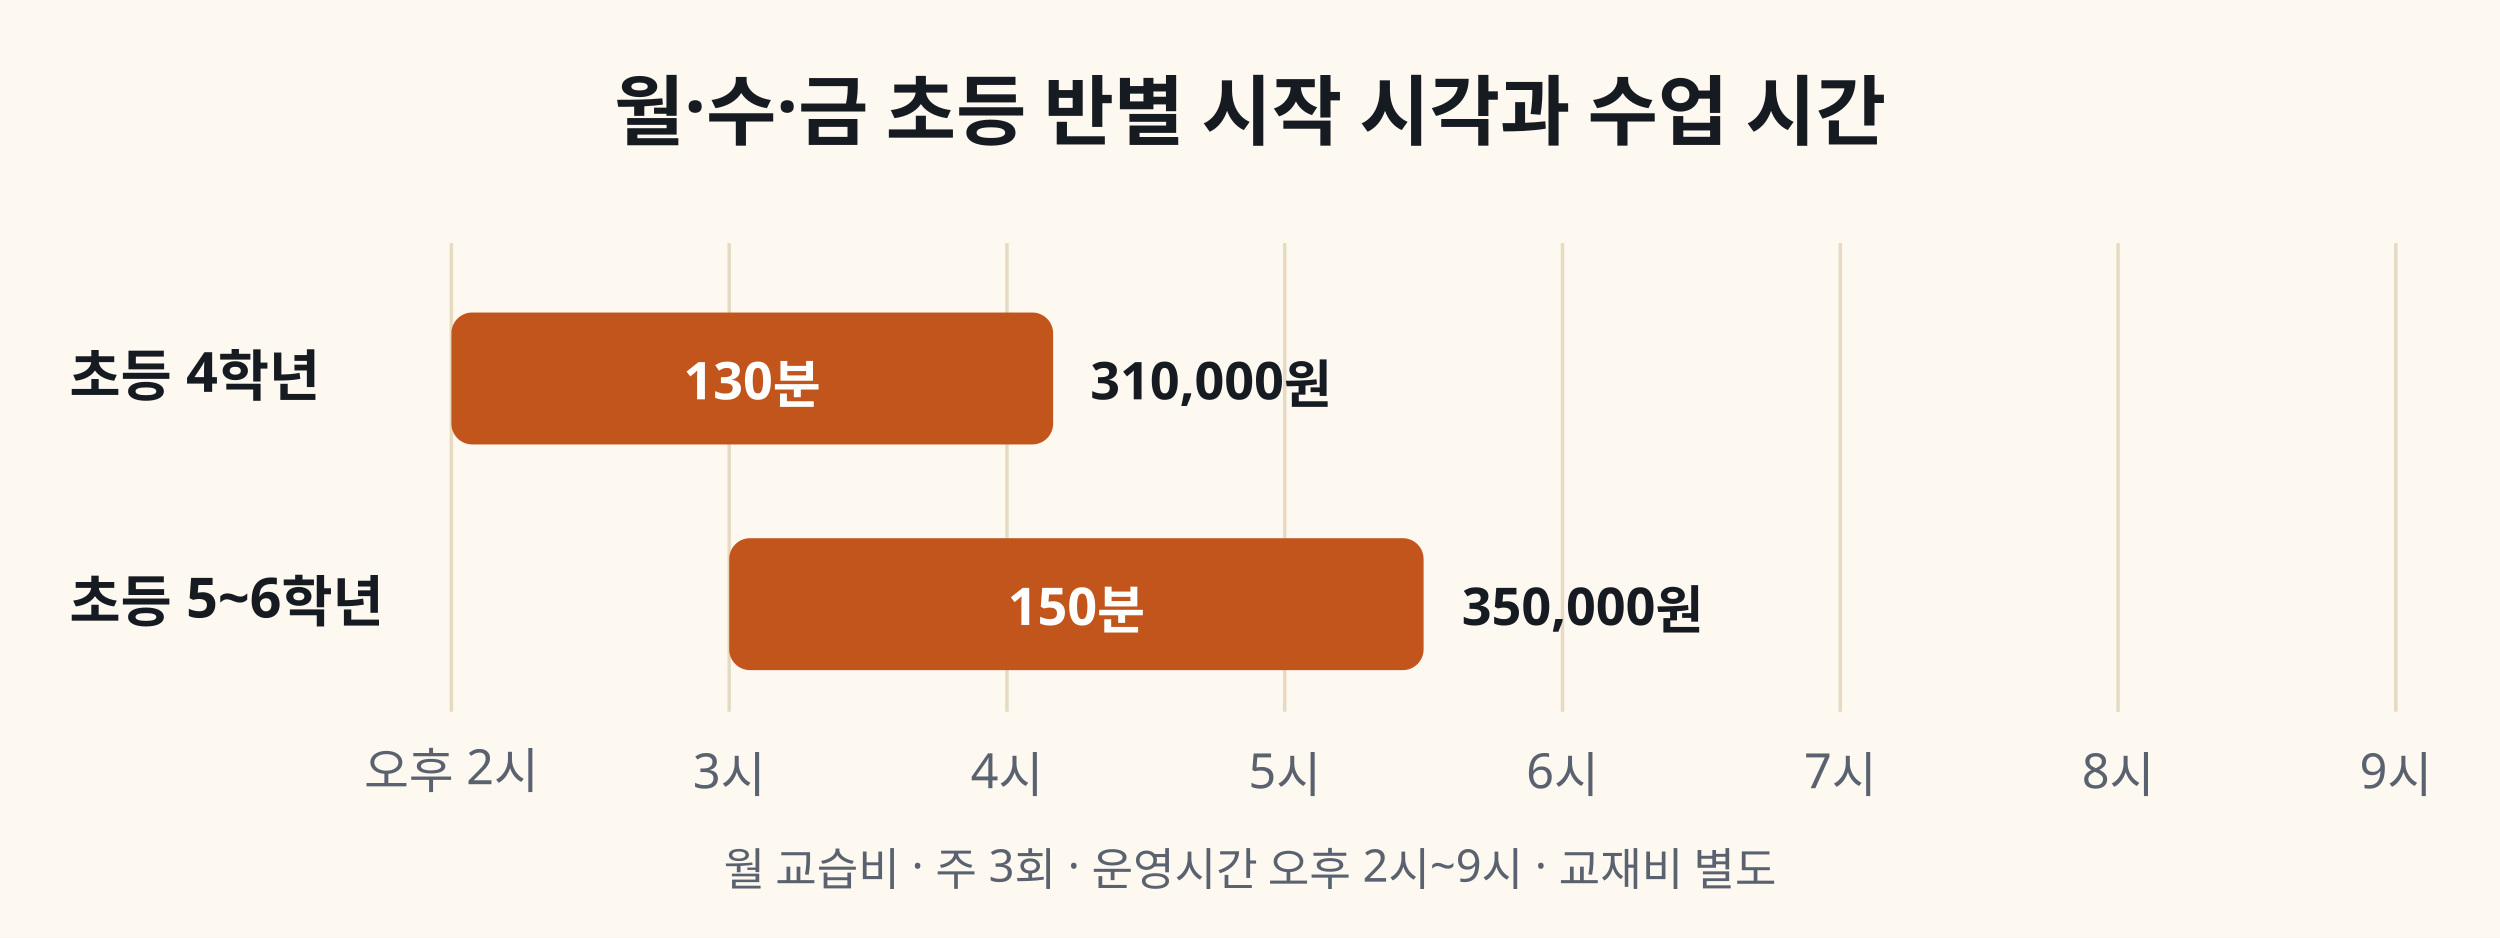
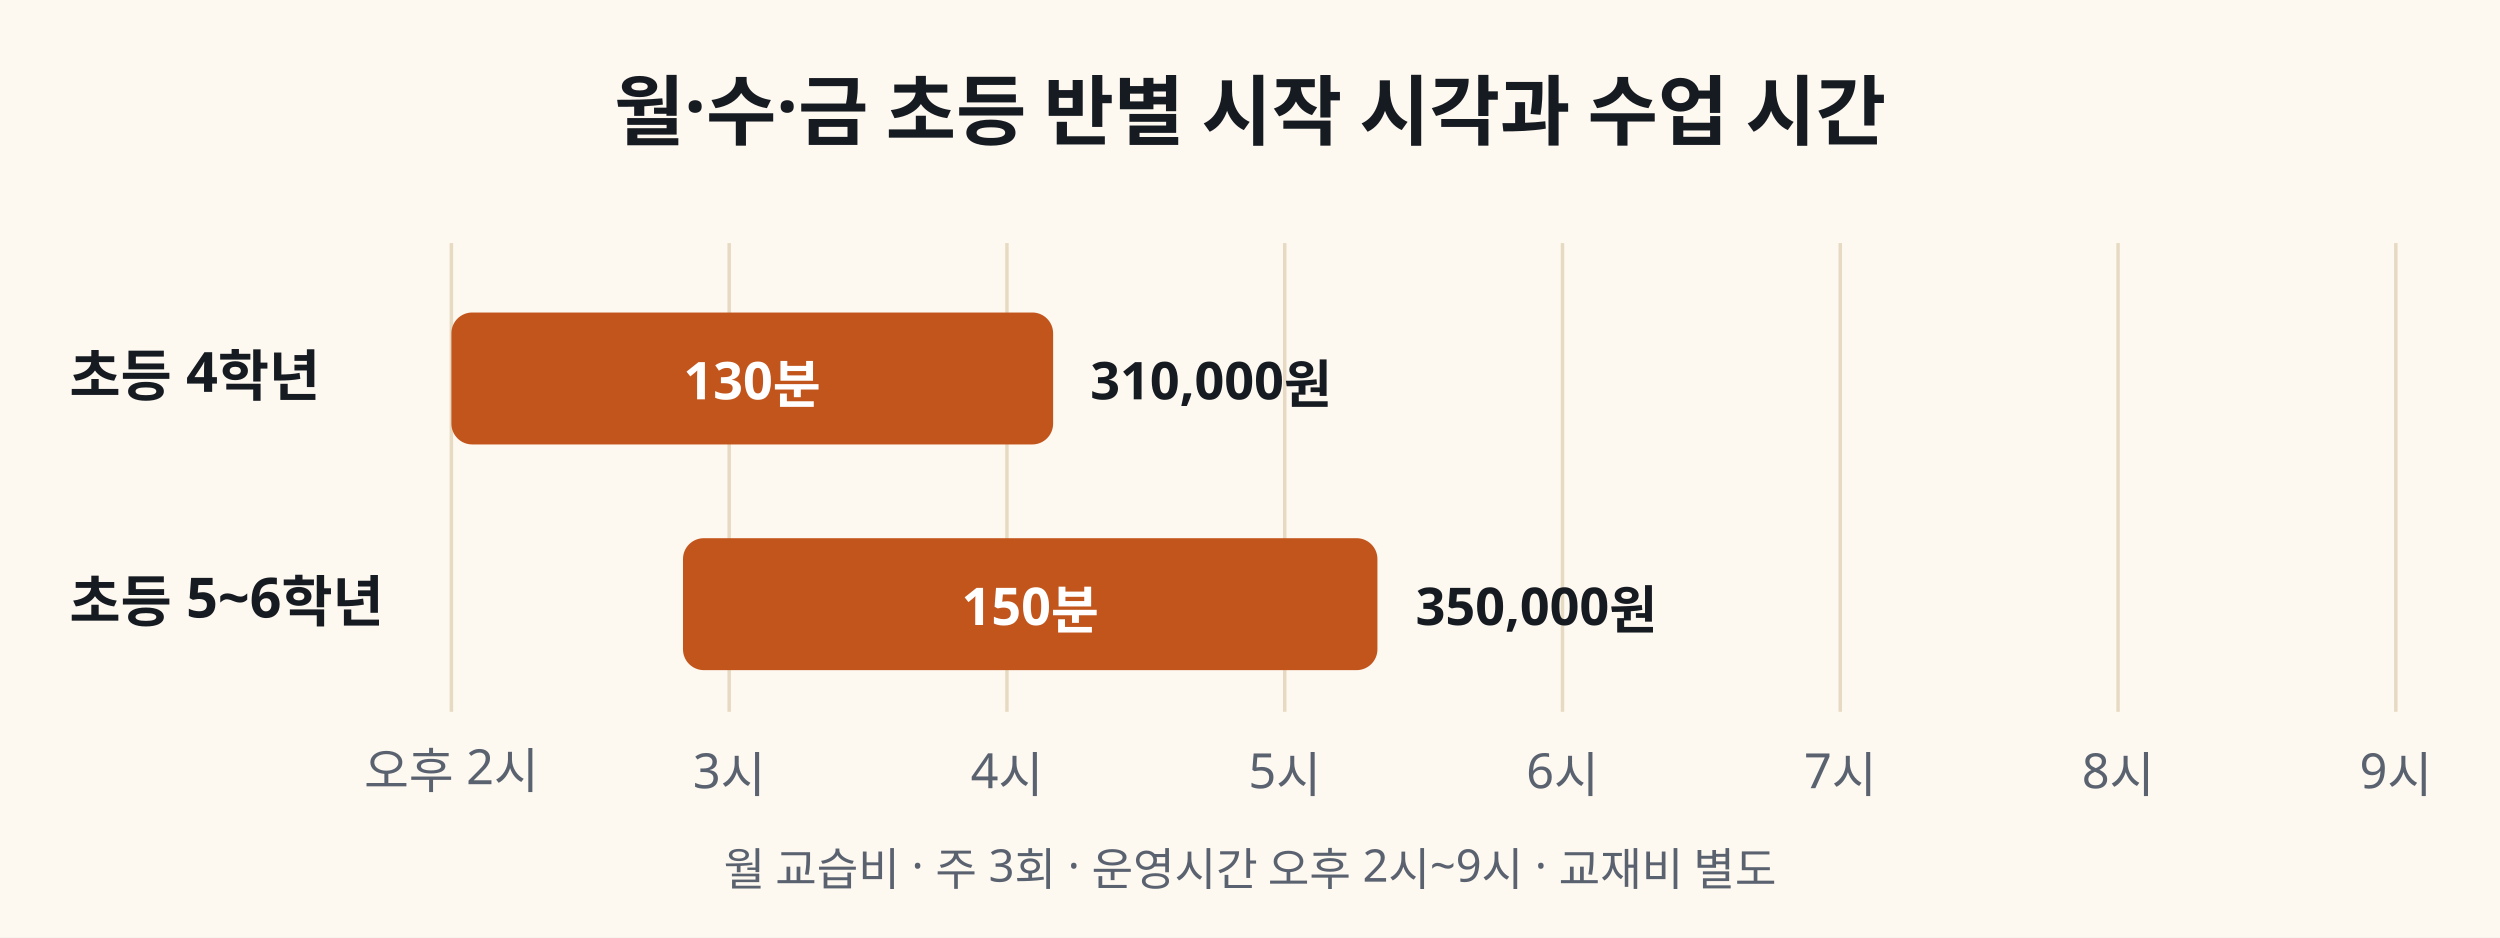
<svg xmlns="http://www.w3.org/2000/svg" viewBox="0 0 720 270" width="720" height="270" role="img" aria-labelledby="t d">
  <rect width="720" height="270" fill="#fdf8f0" />
  <g font-family="Pretendard, 'Apple SD Gothic Neo', 'Malgun Gothic', sans-serif" fill="#161b22">
    <text x="360" y="40" font-size="22" font-weight="700" text-anchor="middle">월·수·금 초등 반별 시작 시각과 수업 시간</text>
    <g stroke="#e7dac2" stroke-width="1">
      <line x1="130" y1="70" x2="130" y2="205" />
      <line x1="210" y1="70" x2="210" y2="205" />
      <line x1="290" y1="70" x2="290" y2="205" />
      <line x1="370" y1="70" x2="370" y2="205" />
      <line x1="450" y1="70" x2="450" y2="205" />
      <line x1="530" y1="70" x2="530" y2="205" />
      <line x1="610" y1="70" x2="610" y2="205" />
      <line x1="690" y1="70" x2="690" y2="205" />
    </g>
    <text x="20" y="114" font-size="16" font-weight="700">초등 4학년</text>
    <rect x="130" y="90" width="173.3" height="38" rx="6" fill="#c2551c" />
    <text x="216.6" y="115" font-size="15" font-weight="700" text-anchor="middle" fill="#ffffff">130분</text>
    <text x="314" y="115" font-size="15" font-weight="700">310,000원</text>
    <text x="20" y="179" font-size="16" font-weight="700">초등 5~6학년</text>
-     <rect x="210" y="155" width="200" height="38" rx="6" fill="#c2551c" />
-     <text x="310" y="180" font-size="15" font-weight="700" text-anchor="middle" fill="#ffffff">150분</text>
-     <text x="421" y="180" font-size="15" font-weight="700">350,000원</text>
+     <rect x="196.7" y="155" width="200" height="38" rx="6" fill="#c2551c" />
+     <text x="296.7" y="180" font-size="15" font-weight="700" text-anchor="middle" fill="#ffffff">150분</text>
+     <text x="407.7" y="180" font-size="15" font-weight="700">350,000원</text>
    <g font-size="14" fill="#5a6270" text-anchor="middle">
      <text x="130" y="227">오후 2시</text>
      <text x="210" y="227">3시</text>
      <text x="290" y="227">4시</text>
      <text x="370" y="227">5시</text>
      <text x="450" y="227">6시</text>
      <text x="530" y="227">7시</text>
      <text x="610" y="227">8시</text>
      <text x="690" y="227">9시</text>
    </g>
    <text x="360" y="255" font-size="13" text-anchor="middle" fill="#5a6270">월 교습비 · 주 3회 · 운영시간 오후 2시~9시 · 교재비 별도</text>
  </g>
</svg>
